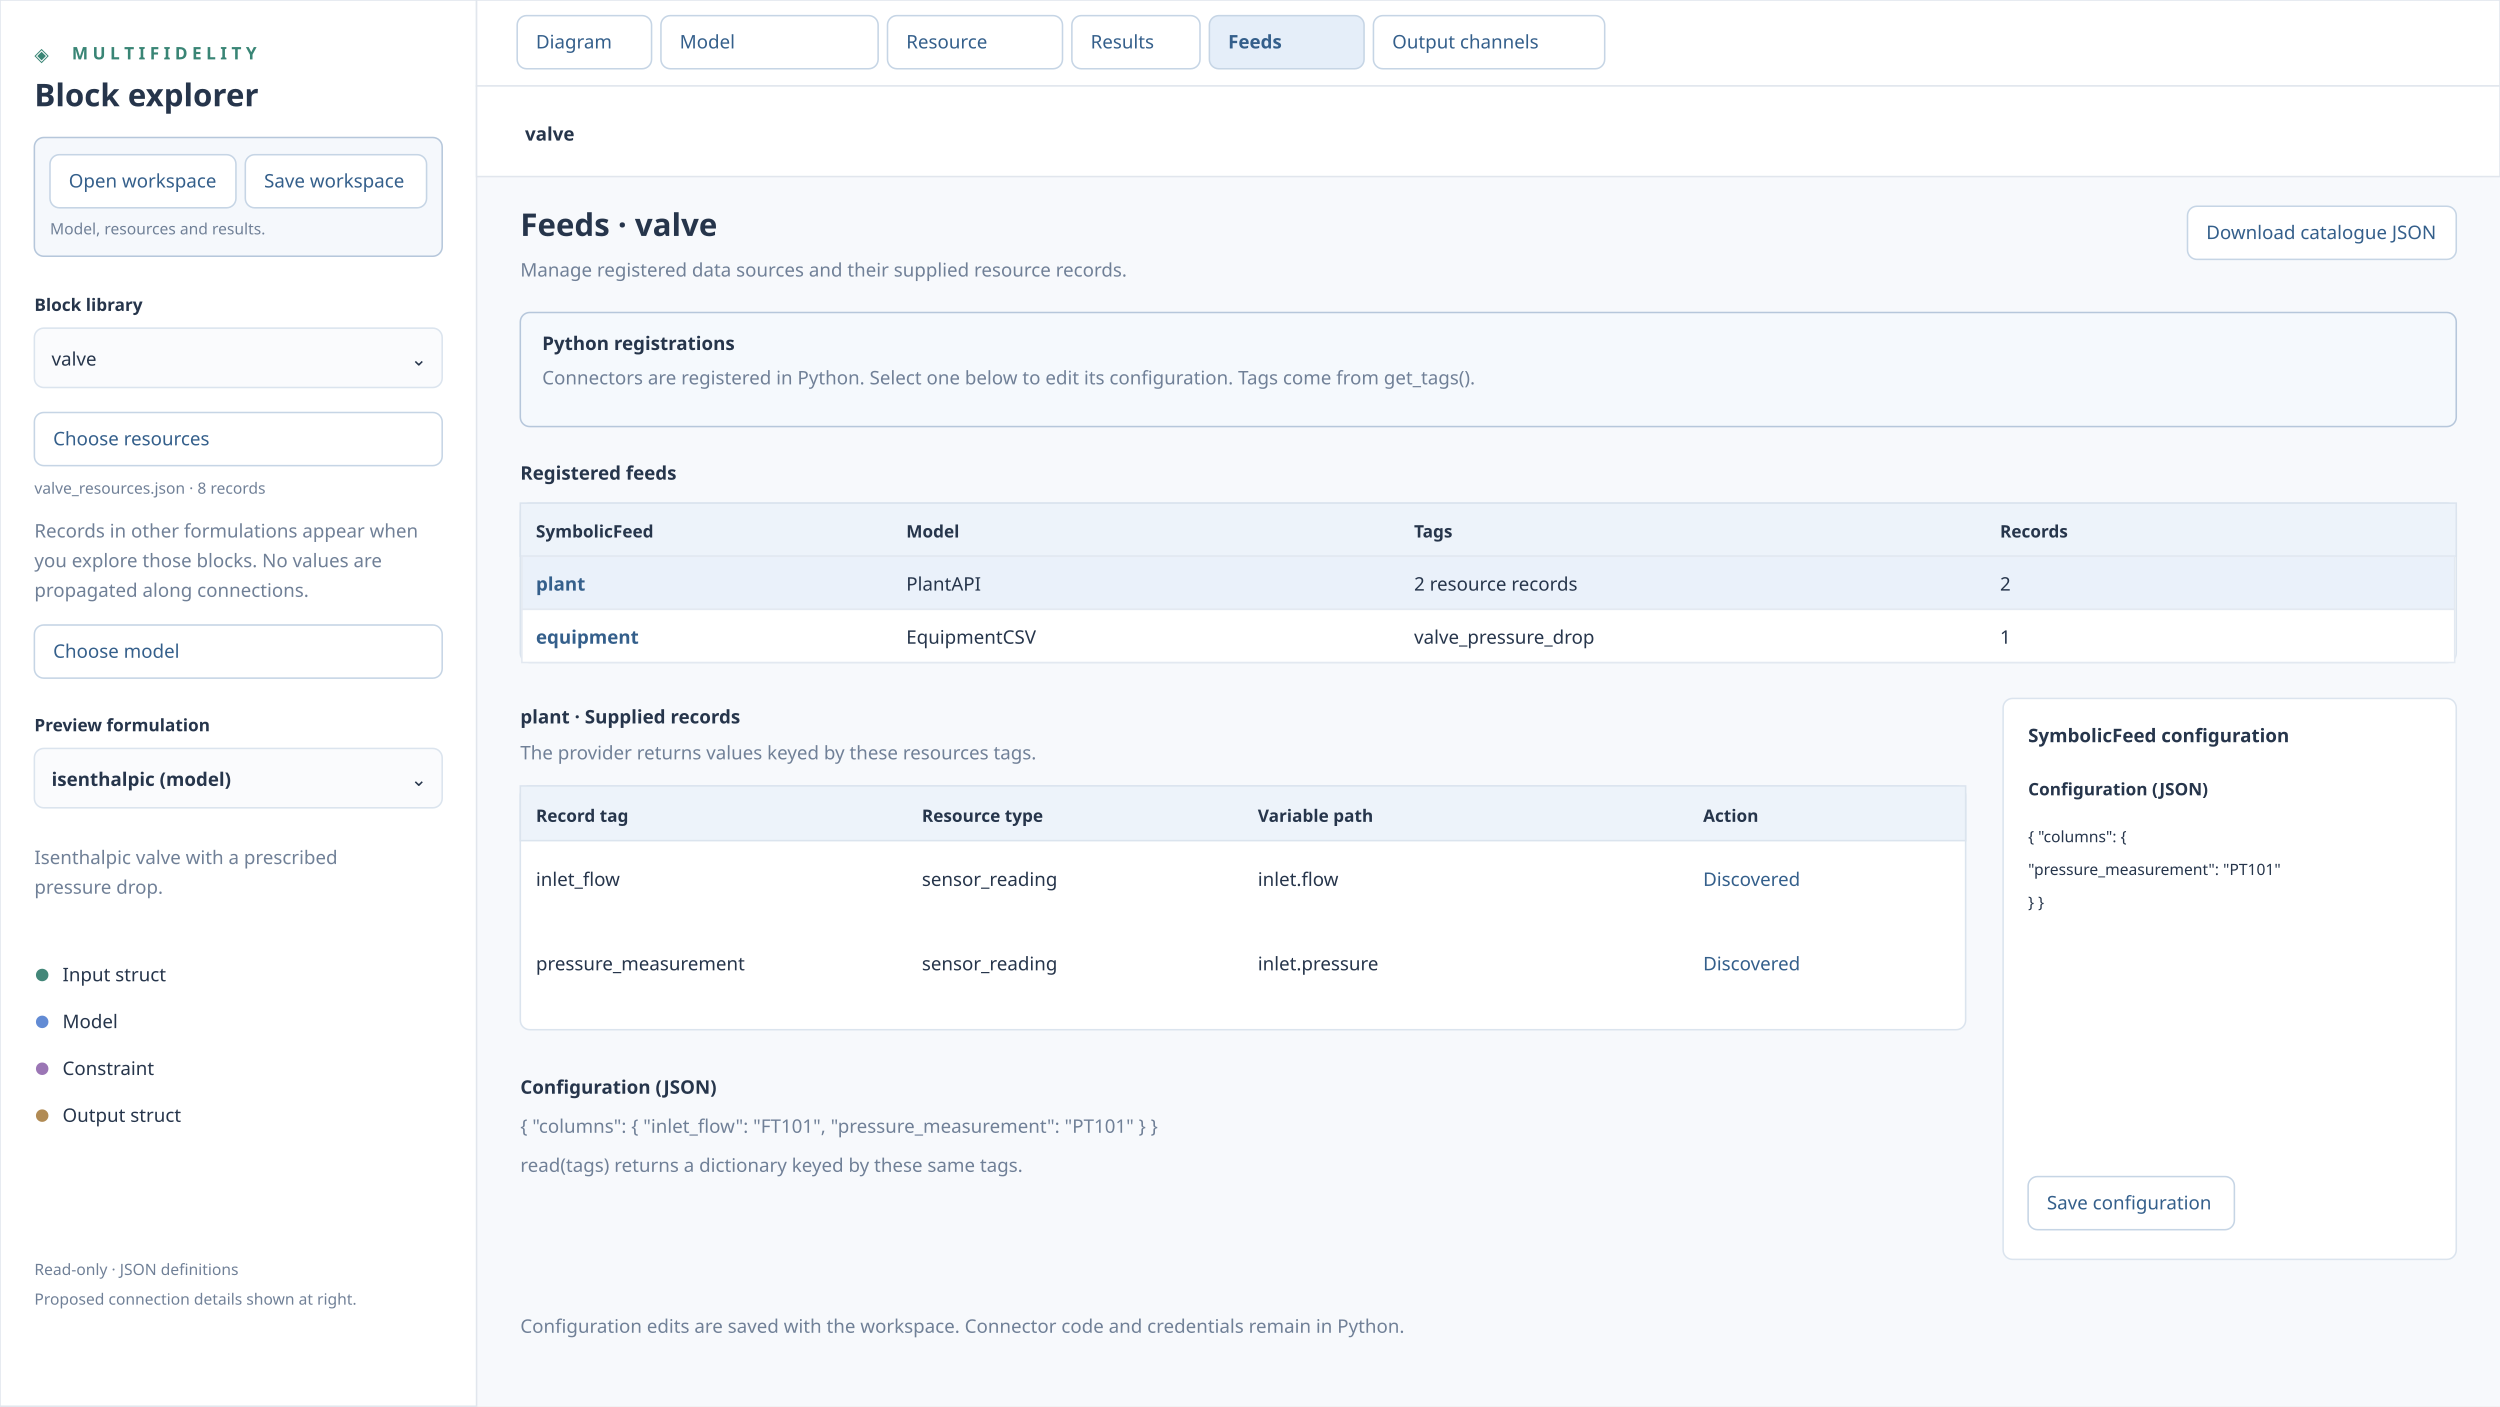
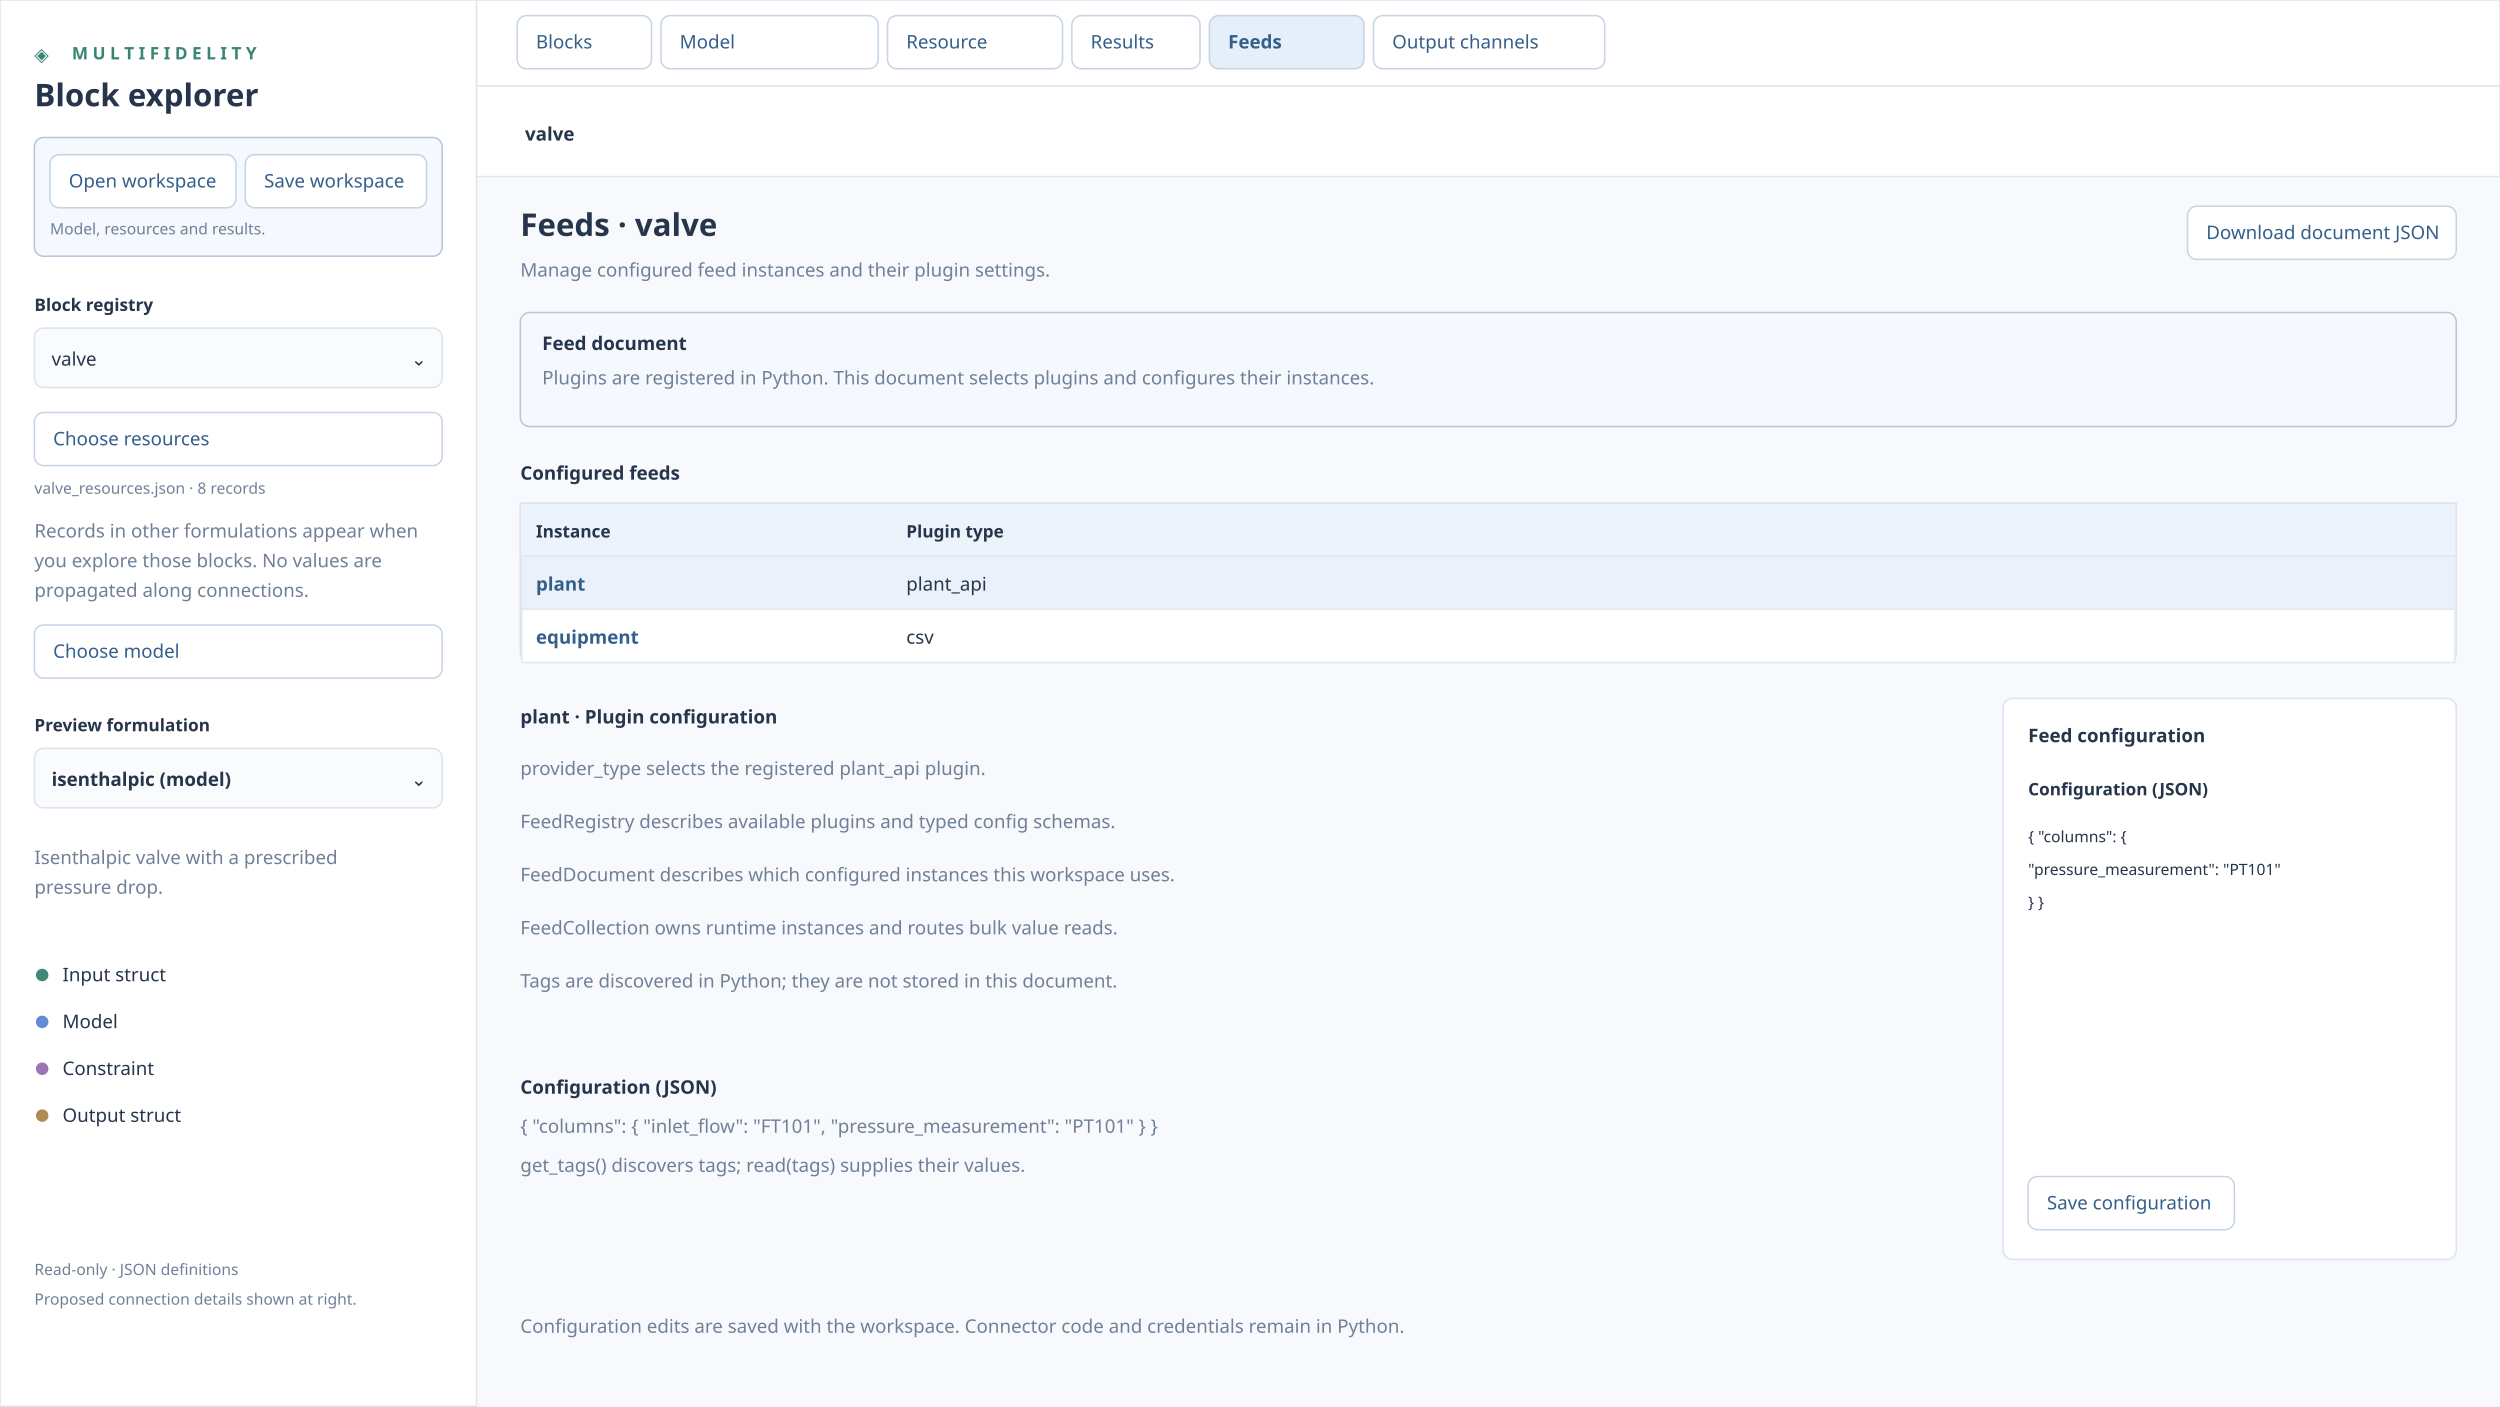
<svg xmlns="http://www.w3.org/2000/svg" width="1600" height="900" viewBox="0 0 1600 900" role="img">
  <style>text{font-family:system-ui,sans-serif;fill:#26354b;font-size:12px}.muted{fill:#708097}.small{font-size:10px}.label{font-size:11px;font-weight:700}.heading{font-size:20px;font-weight:700}.bold{font-weight:700}.link{fill:#345f8b}.green{fill:#398575}</style>
  <rect x="0" y="0" width="1600" height="900" rx="0" fill="#f7f9fc" stroke="none" />
  <rect x="0" y="0" width="305" height="900" rx="0" fill="#fff" stroke="#e1e6ed" />
  <text x="22" y="39" class="green">◈</text>
  <text x="46" y="38" class="label green">M U L T I F I D E L I T Y</text>
  <text x="22" y="68" class="heading">Block explorer</text>
  <rect x="22" y="88" width="261" height="76" rx="6" fill="#f5f8fc" stroke="#b6c7db" />
  <rect x="32" y="99" width="119" height="34" rx="6" fill="#fff" stroke="#c6d5e5" />
  <text x="44" y="120" class="link">Open workspace</text>
  <rect x="157" y="99" width="116" height="34" rx="6" fill="#fff" stroke="#c6d5e5" />
  <text x="169" y="120" class="link">Save workspace</text>
  <text x="32" y="150" class="small muted">Model, resources and results.</text>
-   <text x="22" y="199" class="label">Block library</text>
+   <text x="22" y="199" class="label">Block registry</text>
  <rect x="22" y="210" width="261" height="38" rx="6" fill="#fafbfd" stroke="#dbe4ee" />
  <text x="33" y="234" class="">valve</text>
  <text x="263" y="234" class="">⌄</text>
  <rect x="22" y="264" width="261" height="34" rx="6" fill="#fff" stroke="#c6d5e5" />
  <text x="34" y="285" class="link">Choose resources</text>
  <text x="22" y="316" class="small muted">valve_resources.json · 8 records</text>
  <text x="22" y="344" class="muted">Records in other formulations appear when</text>
  <text x="22" y="363" class="muted">you explore those blocks. No values are</text>
  <text x="22" y="382" class="muted">propagated along connections.</text>
  <rect x="22" y="400" width="261" height="34" rx="6" fill="#fff" stroke="#c6d5e5" />
  <text x="34" y="421" class="link">Choose model</text>
  <text x="22" y="468" class="label">Preview formulation</text>
  <rect x="22" y="479" width="261" height="38" rx="6" fill="#fafbfd" stroke="#dbe4ee" />
  <text x="33" y="503" class="bold">isenthalpic (model)</text>
  <text x="263" y="503" class="">⌄</text>
  <text x="22" y="553" class="muted">Isenthalpic valve with a prescribed</text>
  <text x="22" y="572" class="muted">pressure drop.</text>
  <circle cx="27" cy="624" r="4" fill="#438779" />
  <text x="40" y="628" class="">Input struct</text>
  <circle cx="27" cy="654" r="4" fill="#628bd4" />
  <text x="40" y="658" class="">Model</text>
  <circle cx="27" cy="684" r="4" fill="#9b76b5" />
  <text x="40" y="688" class="">Constraint</text>
  <circle cx="27" cy="714" r="4" fill="#b18b54" />
  <text x="40" y="718" class="">Output struct</text>
  <text x="22" y="816" class="small muted">Read-only · JSON definitions</text>
  <text x="22" y="835" class="small muted">Proposed connection details shown at right.</text>
  <rect x="305" y="0" width="1295" height="55" rx="0" fill="#fff" stroke="#e1e6ed" />
  <rect x="331" y="10" width="86" height="34" rx="6" fill="#fff" stroke="#c6d5e5" />
-   <text x="343" y="31" class="link">Diagram</text>
+   <text x="343" y="31" class="link">Blocks</text>
  <rect x="423" y="10" width="139" height="34" rx="6" fill="#fff" stroke="#c6d5e5" />
  <text x="435" y="31" class="link">Model</text>
  <rect x="568" y="10" width="112" height="34" rx="6" fill="#fff" stroke="#c6d5e5" />
  <text x="580" y="31" class="link">Resource</text>
  <rect x="686" y="10" width="82" height="34" rx="6" fill="#fff" stroke="#c6d5e5" />
  <text x="698" y="31" class="link">Results</text>
  <rect x="774" y="10" width="99" height="34" rx="6" fill="#e5eef9" stroke="#c6d5e5" />
  <text x="786" y="31" class="link bold">Feeds</text>
  <rect x="879" y="10" width="148" height="34" rx="6" fill="#fff" stroke="#c6d5e5" />
  <text x="891" y="31" class="link">Output channels</text>
  <rect x="305" y="55" width="1295" height="58" rx="0" fill="#fff" stroke="#e1e6ed" />
  <text x="336" y="90" class="bold">valve</text>
  <text x="333" y="151" class="heading">Feeds · valve</text>
-   <text x="333" y="177" class="muted">Manage registered data sources and their supplied resource records.</text>
+   <text x="333" y="177" class="muted">Manage configured feed instances and their plugin settings.</text>
  <rect x="1400" y="132" width="172" height="34" rx="6" fill="#fff" stroke="#c6d5e5" />
-   <text x="1412" y="153" class="link">Download catalogue JSON</text>
+   <text x="1412" y="153" class="link">Download document JSON</text>
  <rect x="333" y="200" width="1239" height="73" rx="6" fill="#f5f9fd" stroke="#b6c7db" />
-   <text x="347" y="224" class="bold">Python registrations</text>
-   <text x="347" y="246" class="muted">Connectors are registered in Python. Select one below to edit its configuration. Tags come from get_tags().</text>
-   <text x="333" y="307" class="bold">Registered feeds</text>
+   <text x="347" y="224" class="bold">Feed document</text>
+   <text x="347" y="246" class="muted">Plugins are registered in Python. This document selects plugins and configures their instances.</text>
+   <text x="333" y="307" class="bold">Configured feeds</text>
  <rect x="333" y="322" width="1239" height="102" rx="6" fill="#fff" stroke="#dbe4ee" />
  <rect x="333" y="322" width="1239" height="34" rx="0" fill="#edf3fa" stroke="#dbe4ee" />
-   <text x="343" y="344" class="label">SymbolicFeed</text>
-   <text x="580" y="344" class="label">Model</text>
-   <text x="905" y="344" class="label">Tags</text>
-   <text x="1280" y="344" class="label">Records</text>
+   <text x="343" y="344" class="label">Instance</text>
+   <text x="580" y="344" class="label">Plugin type</text>
  <rect x="334" y="356" width="1237" height="34" rx="0" fill="#eaf1fa" stroke="#e3e9f1" />
  <text x="343" y="378" class="link bold">plant</text>
-   <text x="580" y="378" class="">PlantAPI</text>
-   <text x="905" y="378" class="">2 resource records</text>
-   <text x="1280" y="378" class="">2</text>
+   <text x="580" y="378" class="">plant_api</text>
  <rect x="334" y="390" width="1237" height="34" rx="0" fill="#fff" stroke="#e3e9f1" />
  <text x="343" y="412" class="link bold">equipment</text>
-   <text x="580" y="412" class="">EquipmentCSV</text>
-   <text x="905" y="412" class="">valve_pressure_drop</text>
-   <text x="1280" y="412" class="">1</text>
-   <text x="333" y="463" class="bold">plant · Supplied records</text>
-   <text x="333" y="486" class="muted">The provider returns values keyed by these resources tags.</text>
-   <rect x="333" y="503" width="925" height="156" rx="6" fill="#fff" stroke="#dbe4ee" />
-   <rect x="333" y="503" width="925" height="35" rx="0" fill="#edf3fa" stroke="#dbe4ee" />
-   <text x="343" y="526" class="label">Record tag</text>
-   <text x="590" y="526" class="label">Resource type</text>
-   <text x="805" y="526" class="label">Variable path</text>
-   <text x="1090" y="526" class="label">Action</text>
-   <text x="343" y="567" class="">inlet_flow</text>
-   <text x="590" y="567" class="">sensor_reading</text>
-   <text x="805" y="567" class="">inlet.flow</text>
-   <text x="1090" y="567" class="link">Discovered</text>
-   <text x="343" y="621" class="">pressure_measurement</text>
-   <text x="590" y="621" class="">sensor_reading</text>
-   <text x="805" y="621" class="">inlet.pressure</text>
-   <text x="1090" y="621" class="link">Discovered</text>
+   <text x="580" y="412" class="">csv</text>
+   <text x="333" y="463" class="bold">plant · Plugin configuration</text>
+   <text x="333" y="496" class="muted">provider_type selects the registered plant_api plugin.</text>
+   <text x="333" y="530" class="muted">FeedRegistry describes available plugins and typed config schemas.</text>
+   <text x="333" y="564" class="muted">FeedDocument describes which configured instances this workspace uses.</text>
+   <text x="333" y="598" class="muted">FeedCollection owns runtime instances and routes bulk value reads.</text>
+   <text x="333" y="632" class="muted">Tags are discovered in Python; they are not stored in this document.</text>
  <rect x="1282" y="447" width="290" height="359" rx="6" fill="#fff" stroke="#dbe4ee" />
-   <text x="1298" y="475" class="bold">SymbolicFeed configuration</text>
+   <text x="1298" y="475" class="bold">Feed configuration</text>
  <text x="1298" y="509" class="label">Configuration (JSON)</text>
  <text x="1298" y="539" class="small">{ "columns": {</text>
  <text x="1298" y="560" class="small">"pressure_measurement": "PT101"</text>
  <text x="1298" y="581" class="small">} }</text>
  <rect x="1298" y="753" width="132" height="34" rx="6" fill="#fff" stroke="#c6d5e5" />
  <text x="1310" y="774" class="link">Save configuration</text>
  <text x="333" y="700" class="bold">Configuration (JSON)</text>
  <text x="333" y="725" class="muted">{ "columns": { "inlet_flow": "FT101", "pressure_measurement": "PT101" } }</text>
-   <text x="333" y="750" class="muted">read(tags) returns a dictionary keyed by these same tags.</text>
+   <text x="333" y="750" class="muted">get_tags() discovers tags; read(tags) supplies their values.</text>
  <text x="333" y="853" class="muted">Configuration edits are saved with the workspace. Connector code and credentials remain in Python.</text>
</svg>
